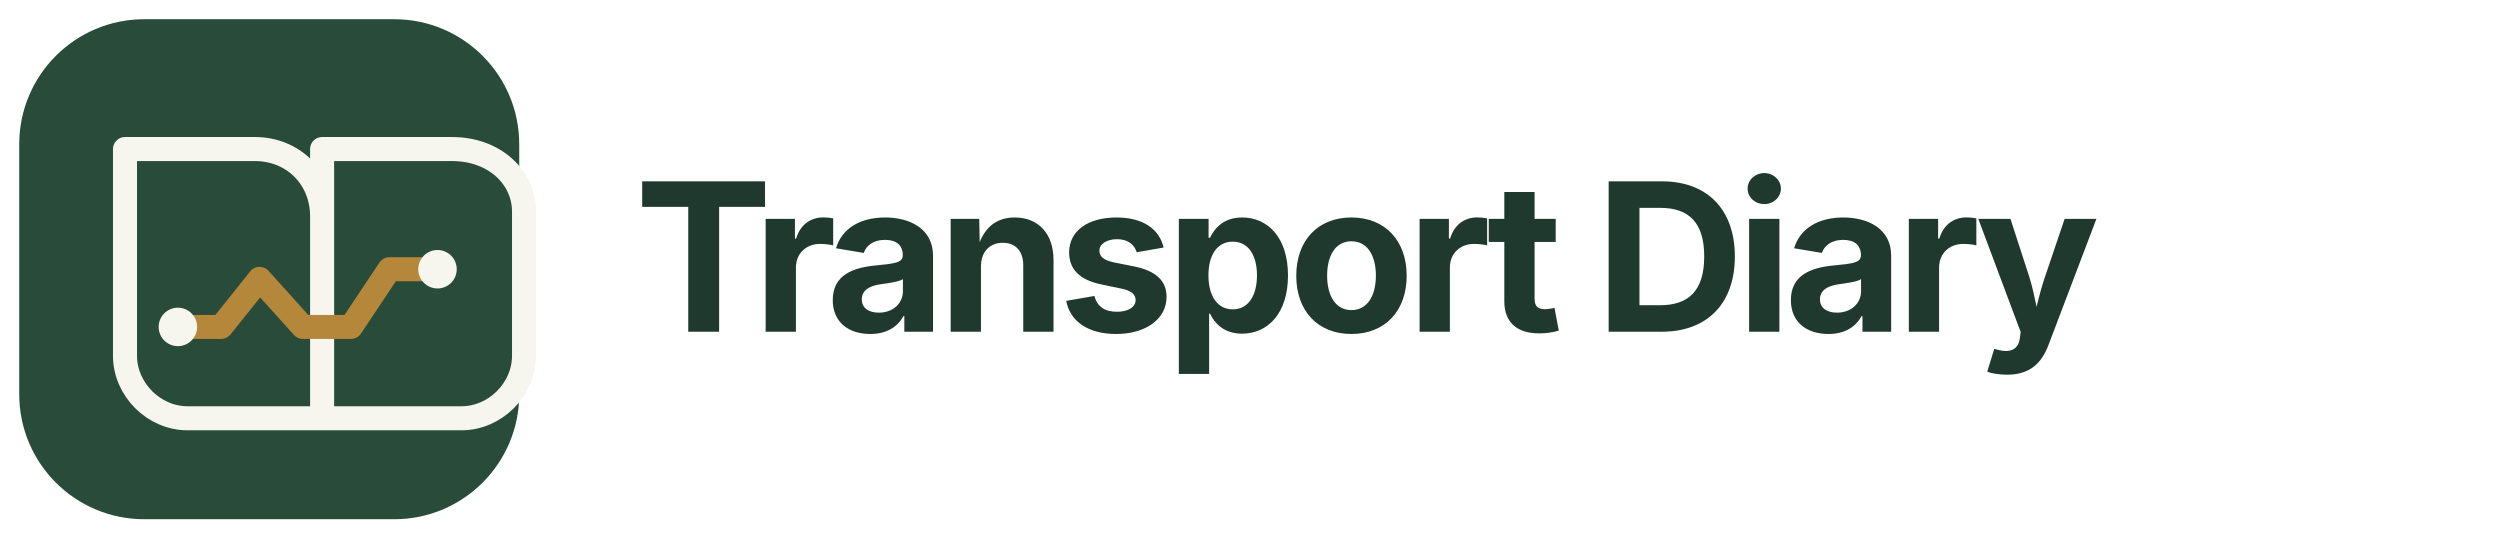
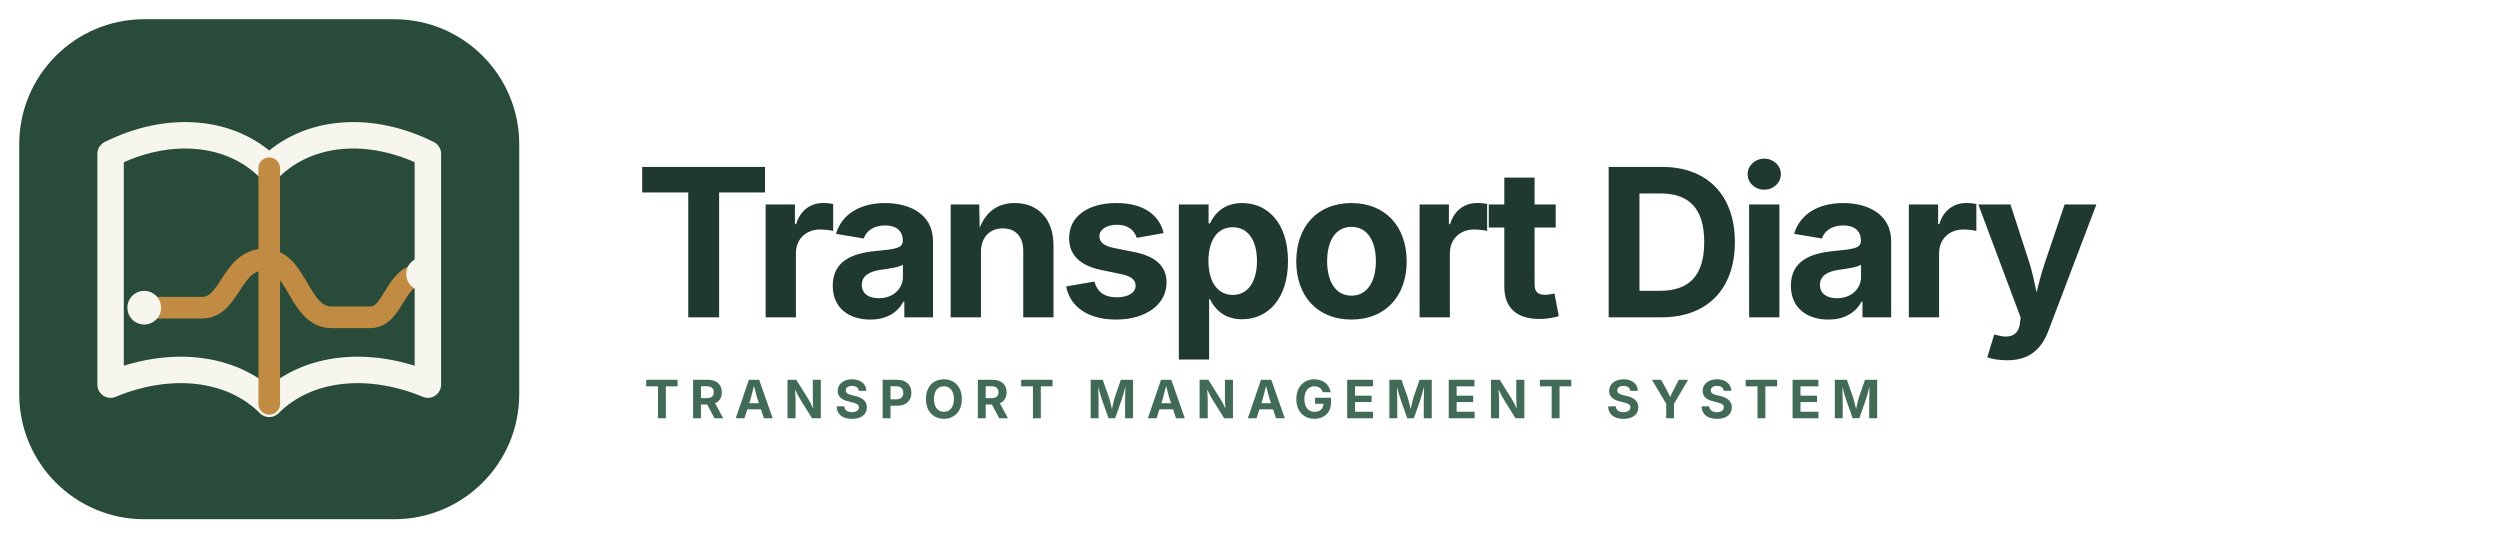
<svg xmlns="http://www.w3.org/2000/svg" viewBox="0 0 520 112" role="img" aria-labelledby="title desc">
  <rect x="4" y="4" width="104" height="104" rx="26" fill="#294b3a" />
-   <path d="M26 31h27c8 0 14 6 14 14v42H39c-7 0-13-6-13-13V31Zm68 0H67v56h29c7 0 13-6 13-13V44c0-7-6-13-15-13Z" fill="none" stroke="#f6f6ef" stroke-width="5" stroke-linecap="round" stroke-linejoin="round" />
-   <path d="M37 68h9l8-10 9 10h10l8-12h10" fill="none" stroke="#b4873a" stroke-width="5" stroke-linecap="round" stroke-linejoin="round" />
-   <circle cx="37" cy="68" r="4" fill="#f6f6ef" />
-   <circle cx="91" cy="56" r="4" fill="#f6f6ef" />
-   <text x="132" y="69" fill="#20392e" font-family="Inter,ui-sans-serif,system-ui,sans-serif" font-size="43" font-weight="720" letter-spacing="-1.7">Transport Diary</text>
+   <path d="M23 32c12-6 25-5 33 3 8-8 21-9 33-3v48c-12-5-25-4-33 4-8-8-21-9-33-4V32Z" fill="none" stroke="#f6f6ef" stroke-width="5.5" stroke-linecap="round" stroke-linejoin="round" />
+   <path d="M56 35v49M30 64h12c6 0 6-10 13-10 7 0 7 12 14 12h8c5 0 5-9 11-9" fill="none" stroke="#c28b44" stroke-width="4.5" stroke-linecap="round" stroke-linejoin="round" />
+   <circle cx="30" cy="64" r="3.5" fill="#f6f6ef" />
+   <circle cx="88" cy="57" r="3.5" fill="#f6f6ef" />
+   <text x="132" y="66" fill="#20392e" font-family="Inter,ui-sans-serif,system-ui,sans-serif" font-size="43" font-weight="720" letter-spacing="-1.7">Transport Diary</text>
+   <text x="134" y="87" fill="#426b57" font-family="Inter,ui-sans-serif,system-ui,sans-serif" font-size="11" font-weight="700" letter-spacing="2.1">TRANSPORT MANAGEMENT SYSTEM</text>
</svg>
